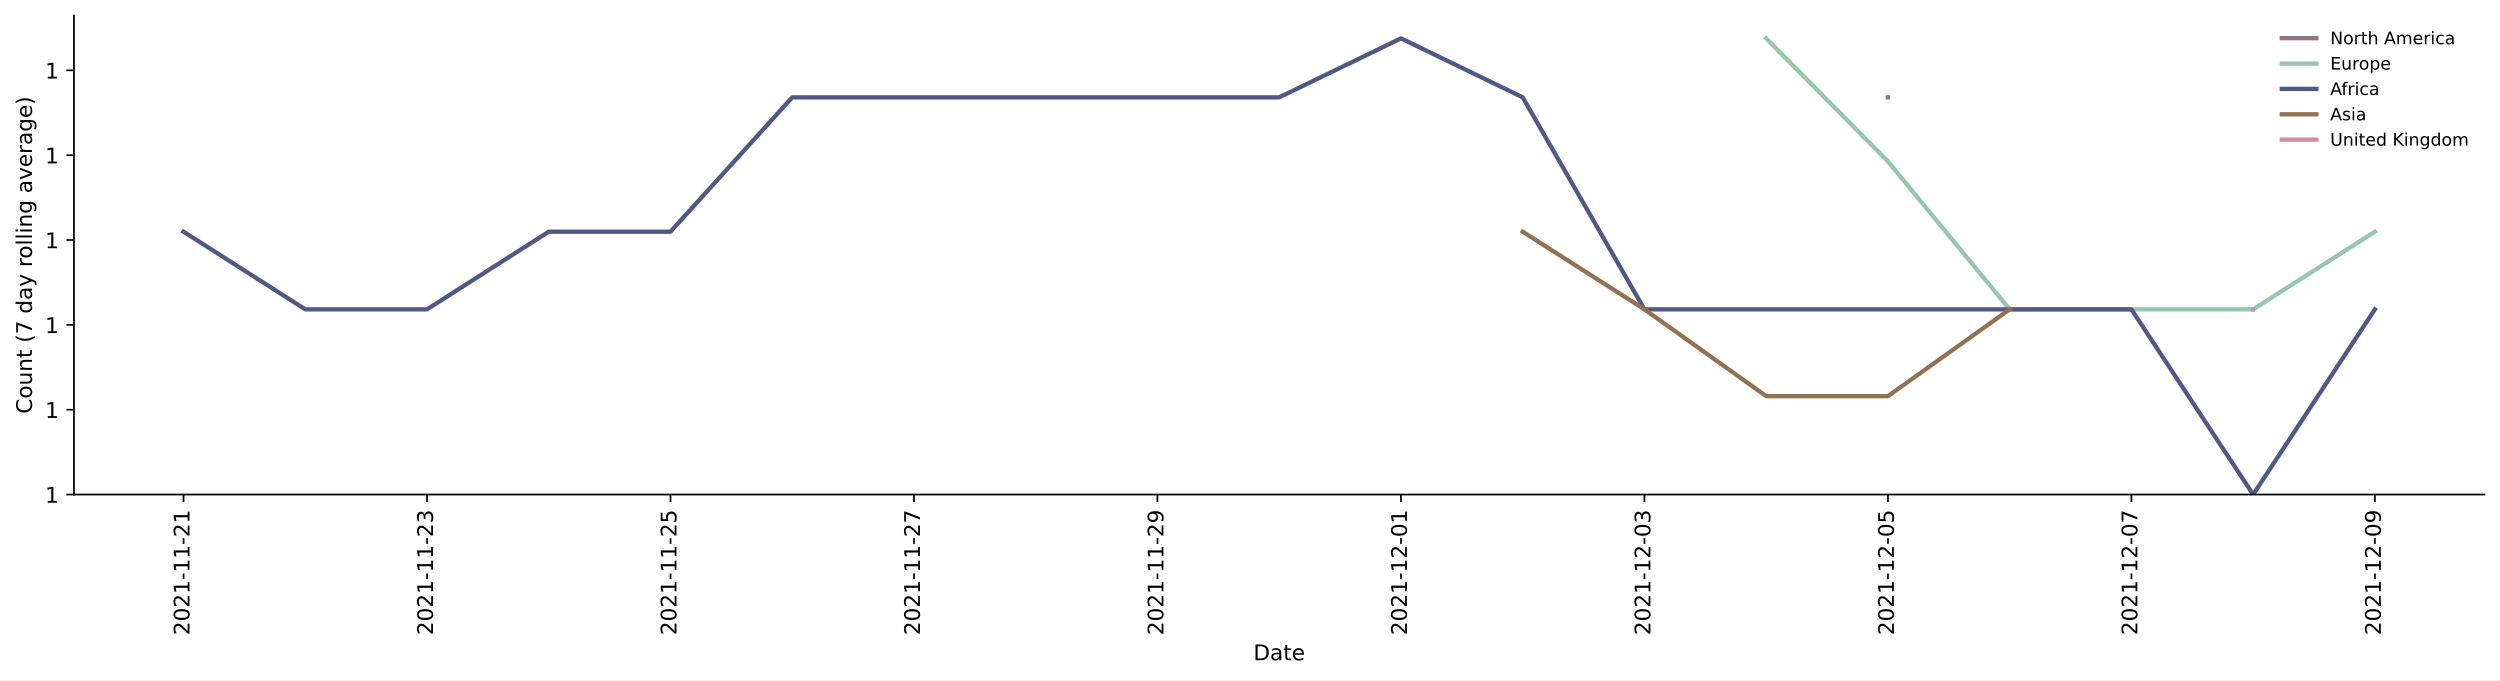
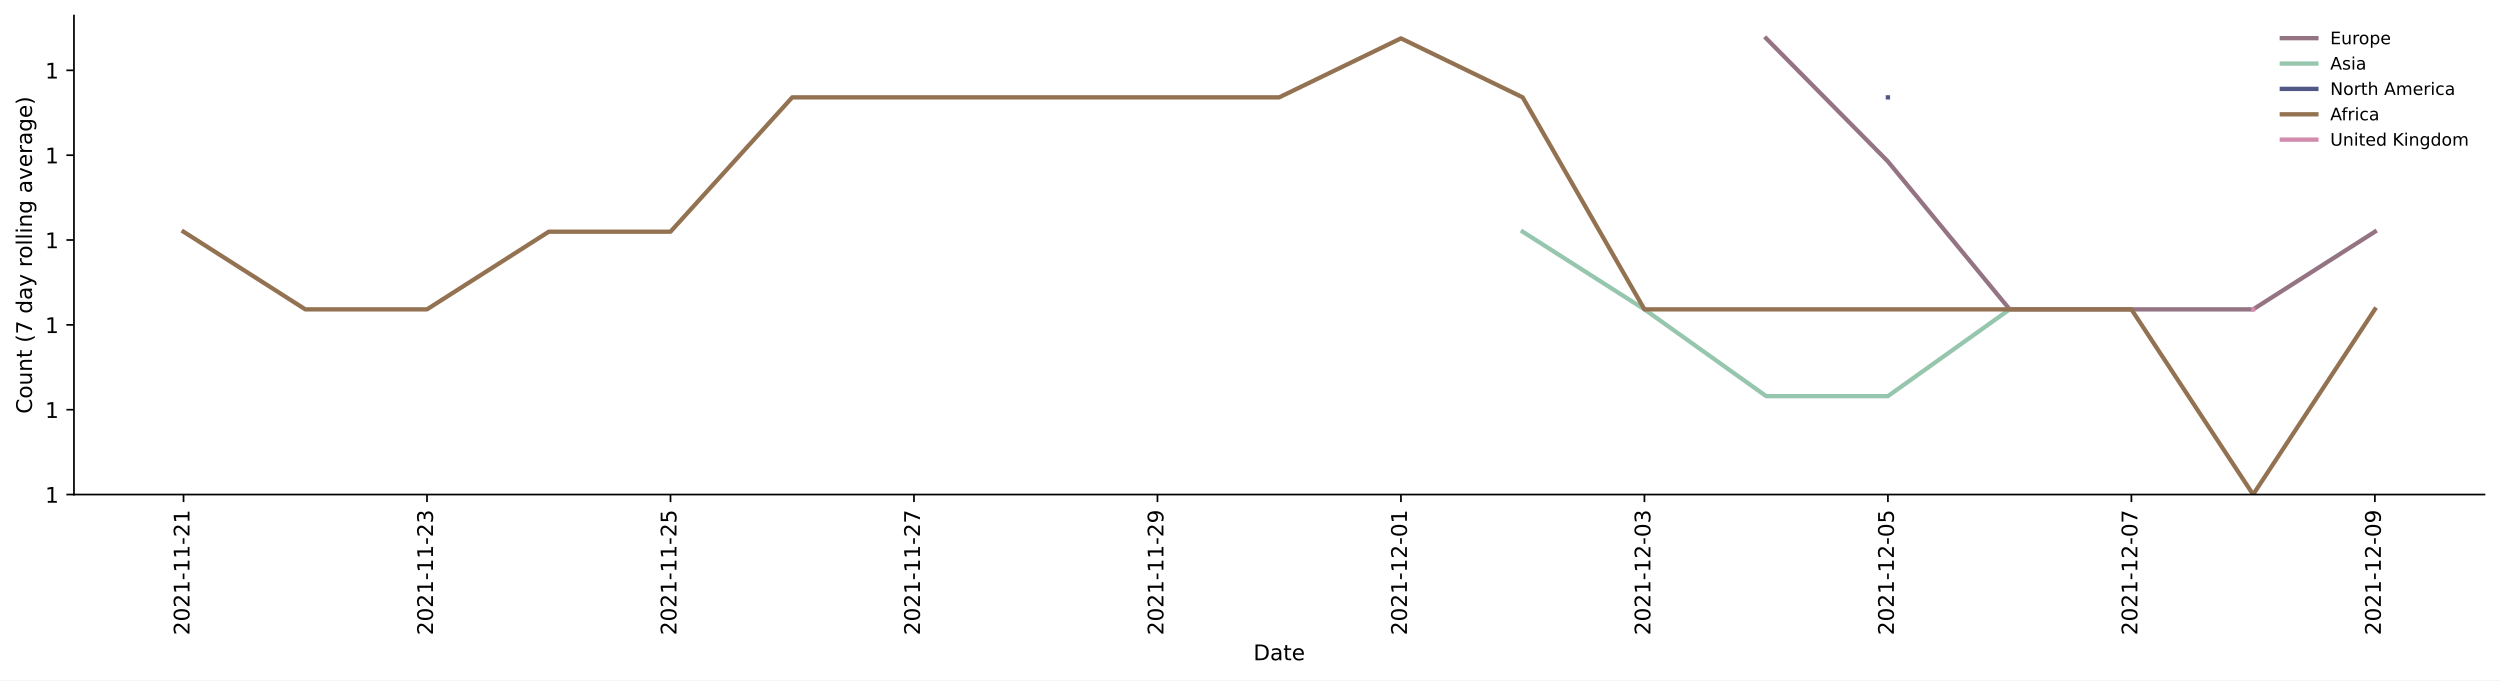
<svg xmlns="http://www.w3.org/2000/svg" xmlns:xlink="http://www.w3.org/1999/xlink" height="314.954pt" version="1.1" viewBox="0 0 1157.441 314.954" width="1157.441pt">
  <defs>
    <style type="text/css">*{stroke-linecap:butt;stroke-linejoin:round;}</style>
  </defs>
  <g id="figure_1">
    <g id="patch_1">
      <path d="M 0 314.954  L 1157.441 314.954  L 1157.441 0  L 0 0  z " style="fill:#ffffff;" />
    </g>
    <g id="axes_1">
      <g id="patch_2">
        <path d="M 34.241 228.96  L 1150.241 228.96  L 1150.241 7.2  L 34.241 7.2  z " style="fill:#ffffff;" />
      </g>
      <g id="matplotlib.axis_1">
        <g id="xtick_1">
          <g id="line2d_1">
            <defs>
-               <path d="M 0 0  L 0 3.5  " id="m1dae2856b7" style="stroke:#000000;stroke-width:0.8;" />
-             </defs>
-             <g>
-               <use style="stroke:#000000;stroke-width:0.8;" x="84.968" xlink:href="#m1dae2856b7" y="228.96" />
+               <path d="M 0 0  L 0 3.5  " id="m46c584038f" style="stroke:#000000;stroke-width:0.8;" />
+             </defs>
+             <g>
+               <use style="stroke:#000000;stroke-width:0.8;" x="84.968" xlink:href="#m46c584038f" y="228.96" />
            </g>
          </g>
          <g id="text_1">
            <g transform="translate(87.72727 294.0756)rotate(-90)scale(0.1 -0.1)">
              <defs>
                <path d="M 1228 531  L 3431 531  L 3431 0  L 469 0  L 469 531  Q 828 903 1448 1529  Q 2069 2156 2228 2338  Q 2531 2678 2651 2914  Q 2772 3150 2772 3378  Q 2772 3750 2511 3984  Q 2250 4219 1831 4219  Q 1534 4219 1204 4116  Q 875 4013 500 3803  L 500 4441  Q 881 4594 1212 4672  Q 1544 4750 1819 4750  Q 2544 4750 2975 4387  Q 3406 4025 3406 3419  Q 3406 3131 3298 2873  Q 3191 2616 2906 2266  Q 2828 2175 2409 1742  Q 1991 1309 1228 531  z " id="DejaVuSans-32" transform="scale(0.015625)" />
                <path d="M 2034 4250  Q 1547 4250 1301 3770  Q 1056 3291 1056 2328  Q 1056 1369 1301 889  Q 1547 409 2034 409  Q 2525 409 2770 889  Q 3016 1369 3016 2328  Q 3016 3291 2770 3770  Q 2525 4250 2034 4250  z M 2034 4750  Q 2819 4750 3233 4129  Q 3647 3509 3647 2328  Q 3647 1150 3233 529  Q 2819 -91 2034 -91  Q 1250 -91 836 529  Q 422 1150 422 2328  Q 422 3509 836 4129  Q 1250 4750 2034 4750  z " id="DejaVuSans-30" transform="scale(0.015625)" />
                <path d="M 794 531  L 1825 531  L 1825 4091  L 703 3866  L 703 4441  L 1819 4666  L 2450 4666  L 2450 531  L 3481 531  L 3481 0  L 794 0  L 794 531  z " id="DejaVuSans-31" transform="scale(0.015625)" />
                <path d="M 313 2009  L 1997 2009  L 1997 1497  L 313 1497  L 313 2009  z " id="DejaVuSans-2d" transform="scale(0.015625)" />
              </defs>
              <use xlink:href="#DejaVuSans-32" />
              <use x="63.623" xlink:href="#DejaVuSans-30" />
              <use x="127.246" xlink:href="#DejaVuSans-32" />
              <use x="190.869" xlink:href="#DejaVuSans-31" />
              <use x="254.492" xlink:href="#DejaVuSans-2d" />
              <use x="290.576" xlink:href="#DejaVuSans-31" />
              <use x="354.199" xlink:href="#DejaVuSans-31" />
              <use x="417.822" xlink:href="#DejaVuSans-2d" />
              <use x="453.906" xlink:href="#DejaVuSans-32" />
              <use x="517.529" xlink:href="#DejaVuSans-31" />
            </g>
          </g>
        </g>
        <g id="xtick_2">
          <g id="line2d_2">
            <g>
-               <use style="stroke:#000000;stroke-width:0.8;" x="197.695" xlink:href="#m1dae2856b7" y="228.96" />
+               <use style="stroke:#000000;stroke-width:0.8;" x="197.695" xlink:href="#m46c584038f" y="228.96" />
            </g>
          </g>
          <g id="text_2">
            <g transform="translate(200.4545 294.0756)rotate(-90)scale(0.1 -0.1)">
              <defs>
                <path d="M 2597 2516  Q 3050 2419 3304 2112  Q 3559 1806 3559 1356  Q 3559 666 3084 287  Q 2609 -91 1734 -91  Q 1441 -91 1130 -33  Q 819 25 488 141  L 488 750  Q 750 597 1062 519  Q 1375 441 1716 441  Q 2309 441 2620 675  Q 2931 909 2931 1356  Q 2931 1769 2642 2001  Q 2353 2234 1838 2234  L 1294 2234  L 1294 2753  L 1863 2753  Q 2328 2753 2575 2939  Q 2822 3125 2822 3475  Q 2822 3834 2567 4026  Q 2313 4219 1838 4219  Q 1578 4219 1281 4162  Q 984 4106 628 3988  L 628 4550  Q 988 4650 1302 4700  Q 1616 4750 1894 4750  Q 2613 4750 3031 4423  Q 3450 4097 3450 3541  Q 3450 3153 3228 2886  Q 3006 2619 2597 2516  z " id="DejaVuSans-33" transform="scale(0.015625)" />
              </defs>
              <use xlink:href="#DejaVuSans-32" />
              <use x="63.623" xlink:href="#DejaVuSans-30" />
              <use x="127.246" xlink:href="#DejaVuSans-32" />
              <use x="190.869" xlink:href="#DejaVuSans-31" />
              <use x="254.492" xlink:href="#DejaVuSans-2d" />
              <use x="290.576" xlink:href="#DejaVuSans-31" />
              <use x="354.199" xlink:href="#DejaVuSans-31" />
              <use x="417.822" xlink:href="#DejaVuSans-2d" />
              <use x="453.906" xlink:href="#DejaVuSans-32" />
              <use x="517.529" xlink:href="#DejaVuSans-33" />
            </g>
          </g>
        </g>
        <g id="xtick_3">
          <g id="line2d_3">
            <g>
-               <use style="stroke:#000000;stroke-width:0.8;" x="310.422" xlink:href="#m1dae2856b7" y="228.96" />
+               <use style="stroke:#000000;stroke-width:0.8;" x="310.422" xlink:href="#m46c584038f" y="228.96" />
            </g>
          </g>
          <g id="text_3">
            <g transform="translate(313.1818 294.0756)rotate(-90)scale(0.1 -0.1)">
              <defs>
                <path d="M 691 4666  L 3169 4666  L 3169 4134  L 1269 4134  L 1269 2991  Q 1406 3038 1543 3061  Q 1681 3084 1819 3084  Q 2600 3084 3056 2656  Q 3513 2228 3513 1497  Q 3513 744 3044 326  Q 2575 -91 1722 -91  Q 1428 -91 1123 -41  Q 819 9 494 109  L 494 744  Q 775 591 1075 516  Q 1375 441 1709 441  Q 2250 441 2565 725  Q 2881 1009 2881 1497  Q 2881 1984 2565 2268  Q 2250 2553 1709 2553  Q 1456 2553 1204 2497  Q 953 2441 691 2322  L 691 4666  z " id="DejaVuSans-35" transform="scale(0.015625)" />
              </defs>
              <use xlink:href="#DejaVuSans-32" />
              <use x="63.623" xlink:href="#DejaVuSans-30" />
              <use x="127.246" xlink:href="#DejaVuSans-32" />
              <use x="190.869" xlink:href="#DejaVuSans-31" />
              <use x="254.492" xlink:href="#DejaVuSans-2d" />
              <use x="290.576" xlink:href="#DejaVuSans-31" />
              <use x="354.199" xlink:href="#DejaVuSans-31" />
              <use x="417.822" xlink:href="#DejaVuSans-2d" />
              <use x="453.906" xlink:href="#DejaVuSans-32" />
              <use x="517.529" xlink:href="#DejaVuSans-35" />
            </g>
          </g>
        </g>
        <g id="xtick_4">
          <g id="line2d_4">
            <g>
-               <use style="stroke:#000000;stroke-width:0.8;" x="423.15" xlink:href="#m1dae2856b7" y="228.96" />
+               <use style="stroke:#000000;stroke-width:0.8;" x="423.15" xlink:href="#m46c584038f" y="228.96" />
            </g>
          </g>
          <g id="text_4">
            <g transform="translate(425.9091 294.0756)rotate(-90)scale(0.1 -0.1)">
              <defs>
                <path d="M 525 4666  L 3525 4666  L 3525 4397  L 1831 0  L 1172 0  L 2766 4134  L 525 4134  L 525 4666  z " id="DejaVuSans-37" transform="scale(0.015625)" />
              </defs>
              <use xlink:href="#DejaVuSans-32" />
              <use x="63.623" xlink:href="#DejaVuSans-30" />
              <use x="127.246" xlink:href="#DejaVuSans-32" />
              <use x="190.869" xlink:href="#DejaVuSans-31" />
              <use x="254.492" xlink:href="#DejaVuSans-2d" />
              <use x="290.576" xlink:href="#DejaVuSans-31" />
              <use x="354.199" xlink:href="#DejaVuSans-31" />
              <use x="417.822" xlink:href="#DejaVuSans-2d" />
              <use x="453.906" xlink:href="#DejaVuSans-32" />
              <use x="517.529" xlink:href="#DejaVuSans-37" />
            </g>
          </g>
        </g>
        <g id="xtick_5">
          <g id="line2d_5">
            <g>
-               <use style="stroke:#000000;stroke-width:0.8;" x="535.877" xlink:href="#m1dae2856b7" y="228.96" />
+               <use style="stroke:#000000;stroke-width:0.8;" x="535.877" xlink:href="#m46c584038f" y="228.96" />
            </g>
          </g>
          <g id="text_5">
            <g transform="translate(538.6364 294.0756)rotate(-90)scale(0.1 -0.1)">
              <defs>
                <path d="M 703 97  L 703 672  Q 941 559 1184 500  Q 1428 441 1663 441  Q 2288 441 2617 861  Q 2947 1281 2994 2138  Q 2813 1869 2534 1725  Q 2256 1581 1919 1581  Q 1219 1581 811 2004  Q 403 2428 403 3163  Q 403 3881 828 4315  Q 1253 4750 1959 4750  Q 2769 4750 3195 4129  Q 3622 3509 3622 2328  Q 3622 1225 3098 567  Q 2575 -91 1691 -91  Q 1453 -91 1209 -44  Q 966 3 703 97  z M 1959 2075  Q 2384 2075 2632 2365  Q 2881 2656 2881 3163  Q 2881 3666 2632 3958  Q 2384 4250 1959 4250  Q 1534 4250 1286 3958  Q 1038 3666 1038 3163  Q 1038 2656 1286 2365  Q 1534 2075 1959 2075  z " id="DejaVuSans-39" transform="scale(0.015625)" />
              </defs>
              <use xlink:href="#DejaVuSans-32" />
              <use x="63.623" xlink:href="#DejaVuSans-30" />
              <use x="127.246" xlink:href="#DejaVuSans-32" />
              <use x="190.869" xlink:href="#DejaVuSans-31" />
              <use x="254.492" xlink:href="#DejaVuSans-2d" />
              <use x="290.576" xlink:href="#DejaVuSans-31" />
              <use x="354.199" xlink:href="#DejaVuSans-31" />
              <use x="417.822" xlink:href="#DejaVuSans-2d" />
              <use x="453.906" xlink:href="#DejaVuSans-32" />
              <use x="517.529" xlink:href="#DejaVuSans-39" />
            </g>
          </g>
        </g>
        <g id="xtick_6">
          <g id="line2d_6">
            <g>
-               <use style="stroke:#000000;stroke-width:0.8;" x="648.604" xlink:href="#m1dae2856b7" y="228.96" />
+               <use style="stroke:#000000;stroke-width:0.8;" x="648.604" xlink:href="#m46c584038f" y="228.96" />
            </g>
          </g>
          <g id="text_6">
            <g transform="translate(651.3636 294.0756)rotate(-90)scale(0.1 -0.1)">
              <use xlink:href="#DejaVuSans-32" />
              <use x="63.623" xlink:href="#DejaVuSans-30" />
              <use x="127.246" xlink:href="#DejaVuSans-32" />
              <use x="190.869" xlink:href="#DejaVuSans-31" />
              <use x="254.492" xlink:href="#DejaVuSans-2d" />
              <use x="290.576" xlink:href="#DejaVuSans-31" />
              <use x="354.199" xlink:href="#DejaVuSans-32" />
              <use x="417.822" xlink:href="#DejaVuSans-2d" />
              <use x="453.906" xlink:href="#DejaVuSans-30" />
              <use x="517.529" xlink:href="#DejaVuSans-31" />
            </g>
          </g>
        </g>
        <g id="xtick_7">
          <g id="line2d_7">
            <g>
-               <use style="stroke:#000000;stroke-width:0.8;" x="761.332" xlink:href="#m1dae2856b7" y="228.96" />
+               <use style="stroke:#000000;stroke-width:0.8;" x="761.332" xlink:href="#m46c584038f" y="228.96" />
            </g>
          </g>
          <g id="text_7">
            <g transform="translate(764.0909 294.0756)rotate(-90)scale(0.1 -0.1)">
              <use xlink:href="#DejaVuSans-32" />
              <use x="63.623" xlink:href="#DejaVuSans-30" />
              <use x="127.246" xlink:href="#DejaVuSans-32" />
              <use x="190.869" xlink:href="#DejaVuSans-31" />
              <use x="254.492" xlink:href="#DejaVuSans-2d" />
              <use x="290.576" xlink:href="#DejaVuSans-31" />
              <use x="354.199" xlink:href="#DejaVuSans-32" />
              <use x="417.822" xlink:href="#DejaVuSans-2d" />
              <use x="453.906" xlink:href="#DejaVuSans-30" />
              <use x="517.529" xlink:href="#DejaVuSans-33" />
            </g>
          </g>
        </g>
        <g id="xtick_8">
          <g id="line2d_8">
            <g>
-               <use style="stroke:#000000;stroke-width:0.8;" x="874.059" xlink:href="#m1dae2856b7" y="228.96" />
+               <use style="stroke:#000000;stroke-width:0.8;" x="874.059" xlink:href="#m46c584038f" y="228.96" />
            </g>
          </g>
          <g id="text_8">
            <g transform="translate(876.8182 294.0756)rotate(-90)scale(0.1 -0.1)">
              <use xlink:href="#DejaVuSans-32" />
              <use x="63.623" xlink:href="#DejaVuSans-30" />
              <use x="127.246" xlink:href="#DejaVuSans-32" />
              <use x="190.869" xlink:href="#DejaVuSans-31" />
              <use x="254.492" xlink:href="#DejaVuSans-2d" />
              <use x="290.576" xlink:href="#DejaVuSans-31" />
              <use x="354.199" xlink:href="#DejaVuSans-32" />
              <use x="417.822" xlink:href="#DejaVuSans-2d" />
              <use x="453.906" xlink:href="#DejaVuSans-30" />
              <use x="517.529" xlink:href="#DejaVuSans-35" />
            </g>
          </g>
        </g>
        <g id="xtick_9">
          <g id="line2d_9">
            <g>
-               <use style="stroke:#000000;stroke-width:0.8;" x="986.786" xlink:href="#m1dae2856b7" y="228.96" />
+               <use style="stroke:#000000;stroke-width:0.8;" x="986.786" xlink:href="#m46c584038f" y="228.96" />
            </g>
          </g>
          <g id="text_9">
            <g transform="translate(989.5455 294.0756)rotate(-90)scale(0.1 -0.1)">
              <use xlink:href="#DejaVuSans-32" />
              <use x="63.623" xlink:href="#DejaVuSans-30" />
              <use x="127.246" xlink:href="#DejaVuSans-32" />
              <use x="190.869" xlink:href="#DejaVuSans-31" />
              <use x="254.492" xlink:href="#DejaVuSans-2d" />
              <use x="290.576" xlink:href="#DejaVuSans-31" />
              <use x="354.199" xlink:href="#DejaVuSans-32" />
              <use x="417.822" xlink:href="#DejaVuSans-2d" />
              <use x="453.906" xlink:href="#DejaVuSans-30" />
              <use x="517.529" xlink:href="#DejaVuSans-37" />
            </g>
          </g>
        </g>
        <g id="xtick_10">
          <g id="line2d_10">
            <g>
-               <use style="stroke:#000000;stroke-width:0.8;" x="1099.513" xlink:href="#m1dae2856b7" y="228.96" />
+               <use style="stroke:#000000;stroke-width:0.8;" x="1099.513" xlink:href="#m46c584038f" y="228.96" />
            </g>
          </g>
          <g id="text_10">
            <g transform="translate(1102.273 294.0756)rotate(-90)scale(0.1 -0.1)">
              <use xlink:href="#DejaVuSans-32" />
              <use x="63.623" xlink:href="#DejaVuSans-30" />
              <use x="127.246" xlink:href="#DejaVuSans-32" />
              <use x="190.869" xlink:href="#DejaVuSans-31" />
              <use x="254.492" xlink:href="#DejaVuSans-2d" />
              <use x="290.576" xlink:href="#DejaVuSans-31" />
              <use x="354.199" xlink:href="#DejaVuSans-32" />
              <use x="417.822" xlink:href="#DejaVuSans-2d" />
              <use x="453.906" xlink:href="#DejaVuSans-30" />
              <use x="517.529" xlink:href="#DejaVuSans-39" />
            </g>
          </g>
        </g>
        <g id="text_11">
          <g transform="translate(580.2898 305.6741)scale(0.1 -0.1)">
            <defs>
              <path d="M 1259 4147  L 1259 519  L 2022 519  Q 2988 519 3436 956  Q 3884 1394 3884 2338  Q 3884 3275 3436 3711  Q 2988 4147 2022 4147  L 1259 4147  z M 628 4666  L 1925 4666  Q 3281 4666 3915 4102  Q 4550 3538 4550 2338  Q 4550 1131 3912 565  Q 3275 0 1925 0  L 628 0  L 628 4666  z " id="DejaVuSans-44" transform="scale(0.015625)" />
              <path d="M 2194 1759  Q 1497 1759 1228 1600  Q 959 1441 959 1056  Q 959 750 1161 570  Q 1363 391 1709 391  Q 2188 391 2477 730  Q 2766 1069 2766 1631  L 2766 1759  L 2194 1759  z M 3341 1997  L 3341 0  L 2766 0  L 2766 531  Q 2569 213 2275 61  Q 1981 -91 1556 -91  Q 1019 -91 701 211  Q 384 513 384 1019  Q 384 1609 779 1909  Q 1175 2209 1959 2209  L 2766 2209  L 2766 2266  Q 2766 2663 2505 2880  Q 2244 3097 1772 3097  Q 1472 3097 1187 3025  Q 903 2953 641 2809  L 641 3341  Q 956 3463 1253 3523  Q 1550 3584 1831 3584  Q 2591 3584 2966 3190  Q 3341 2797 3341 1997  z " id="DejaVuSans-61" transform="scale(0.015625)" />
              <path d="M 1172 4494  L 1172 3500  L 2356 3500  L 2356 3053  L 1172 3053  L 1172 1153  Q 1172 725 1289 603  Q 1406 481 1766 481  L 2356 481  L 2356 0  L 1766 0  Q 1100 0 847 248  Q 594 497 594 1153  L 594 3053  L 172 3053  L 172 3500  L 594 3500  L 594 4494  L 1172 4494  z " id="DejaVuSans-74" transform="scale(0.015625)" />
              <path d="M 3597 1894  L 3597 1613  L 953 1613  Q 991 1019 1311 708  Q 1631 397 2203 397  Q 2534 397 2845 478  Q 3156 559 3463 722  L 3463 178  Q 3153 47 2828 -22  Q 2503 -91 2169 -91  Q 1331 -91 842 396  Q 353 884 353 1716  Q 353 2575 817 3079  Q 1281 3584 2069 3584  Q 2775 3584 3186 3129  Q 3597 2675 3597 1894  z M 3022 2063  Q 3016 2534 2758 2815  Q 2500 3097 2075 3097  Q 1594 3097 1305 2825  Q 1016 2553 972 2059  L 3022 2063  z " id="DejaVuSans-65" transform="scale(0.015625)" />
            </defs>
            <use xlink:href="#DejaVuSans-44" />
            <use x="77.002" xlink:href="#DejaVuSans-61" />
            <use x="138.281" xlink:href="#DejaVuSans-74" />
            <use x="177.49" xlink:href="#DejaVuSans-65" />
          </g>
        </g>
      </g>
      <g id="matplotlib.axis_2">
        <g id="ytick_1">
          <g id="line2d_11">
            <defs>
-               <path d="M 0 0  L -3.5 0  " id="m3f0f9ec110" style="stroke:#000000;stroke-width:0.8;" />
-             </defs>
-             <g>
-               <use style="stroke:#000000;stroke-width:0.8;" x="34.241" xlink:href="#m3f0f9ec110" y="228.96" />
+               <path d="M 0 0  L -3.5 0  " id="md7d0a3e297" style="stroke:#000000;stroke-width:0.8;" />
+             </defs>
+             <g>
+               <use style="stroke:#000000;stroke-width:0.8;" x="34.241" xlink:href="#md7d0a3e297" y="228.96" />
            </g>
          </g>
          <g id="text_12">
            <g transform="translate(20.87813 232.7592)scale(0.1 -0.1)">
              <use xlink:href="#DejaVuSans-31" />
            </g>
          </g>
        </g>
        <g id="ytick_2">
          <g id="line2d_12">
            <g>
-               <use style="stroke:#000000;stroke-width:0.8;" x="34.241" xlink:href="#m3f0f9ec110" y="189.681" />
+               <use style="stroke:#000000;stroke-width:0.8;" x="34.241" xlink:href="#md7d0a3e297" y="189.681" />
            </g>
          </g>
          <g id="text_13">
            <g transform="translate(20.87813 193.4801)scale(0.1 -0.1)">
              <use xlink:href="#DejaVuSans-31" />
            </g>
          </g>
        </g>
        <g id="ytick_3">
          <g id="line2d_13">
            <g>
-               <use style="stroke:#000000;stroke-width:0.8;" x="34.241" xlink:href="#m3f0f9ec110" y="150.402" />
+               <use style="stroke:#000000;stroke-width:0.8;" x="34.241" xlink:href="#md7d0a3e297" y="150.402" />
            </g>
          </g>
          <g id="text_14">
            <g transform="translate(20.87813 154.201)scale(0.1 -0.1)">
              <use xlink:href="#DejaVuSans-31" />
            </g>
          </g>
        </g>
        <g id="ytick_4">
          <g id="line2d_14">
            <g>
-               <use style="stroke:#000000;stroke-width:0.8;" x="34.241" xlink:href="#m3f0f9ec110" y="111.123" />
+               <use style="stroke:#000000;stroke-width:0.8;" x="34.241" xlink:href="#md7d0a3e297" y="111.123" />
            </g>
          </g>
          <g id="text_15">
            <g transform="translate(20.87813 114.9219)scale(0.1 -0.1)">
              <use xlink:href="#DejaVuSans-31" />
            </g>
          </g>
        </g>
        <g id="ytick_5">
          <g id="line2d_15">
            <g>
-               <use style="stroke:#000000;stroke-width:0.8;" x="34.241" xlink:href="#m3f0f9ec110" y="71.844" />
+               <use style="stroke:#000000;stroke-width:0.8;" x="34.241" xlink:href="#md7d0a3e297" y="71.844" />
            </g>
          </g>
          <g id="text_16">
            <g transform="translate(20.87813 75.64285)scale(0.1 -0.1)">
              <use xlink:href="#DejaVuSans-31" />
            </g>
          </g>
        </g>
        <g id="ytick_6">
          <g id="line2d_16">
            <g>
-               <use style="stroke:#000000;stroke-width:0.8;" x="34.241" xlink:href="#m3f0f9ec110" y="32.565" />
+               <use style="stroke:#000000;stroke-width:0.8;" x="34.241" xlink:href="#md7d0a3e297" y="32.565" />
            </g>
          </g>
          <g id="text_17">
            <g transform="translate(20.87813 36.36375)scale(0.1 -0.1)">
              <use xlink:href="#DejaVuSans-31" />
            </g>
          </g>
        </g>
        <g id="text_18">
          <g transform="translate(14.79844 191.548)rotate(-90)scale(0.1 -0.1)">
            <defs>
              <path d="M 4122 4306  L 4122 3641  Q 3803 3938 3442 4084  Q 3081 4231 2675 4231  Q 1875 4231 1450 3742  Q 1025 3253 1025 2328  Q 1025 1406 1450 917  Q 1875 428 2675 428  Q 3081 428 3442 575  Q 3803 722 4122 1019  L 4122 359  Q 3791 134 3420 21  Q 3050 -91 2638 -91  Q 1578 -91 968 557  Q 359 1206 359 2328  Q 359 3453 968 4101  Q 1578 4750 2638 4750  Q 3056 4750 3426 4639  Q 3797 4528 4122 4306  z " id="DejaVuSans-43" transform="scale(0.015625)" />
              <path d="M 1959 3097  Q 1497 3097 1228 2736  Q 959 2375 959 1747  Q 959 1119 1226 758  Q 1494 397 1959 397  Q 2419 397 2687 759  Q 2956 1122 2956 1747  Q 2956 2369 2687 2733  Q 2419 3097 1959 3097  z M 1959 3584  Q 2709 3584 3137 3096  Q 3566 2609 3566 1747  Q 3566 888 3137 398  Q 2709 -91 1959 -91  Q 1206 -91 779 398  Q 353 888 353 1747  Q 353 2609 779 3096  Q 1206 3584 1959 3584  z " id="DejaVuSans-6f" transform="scale(0.015625)" />
              <path d="M 544 1381  L 544 3500  L 1119 3500  L 1119 1403  Q 1119 906 1312 657  Q 1506 409 1894 409  Q 2359 409 2629 706  Q 2900 1003 2900 1516  L 2900 3500  L 3475 3500  L 3475 0  L 2900 0  L 2900 538  Q 2691 219 2414 64  Q 2138 -91 1772 -91  Q 1169 -91 856 284  Q 544 659 544 1381  z M 1991 3584  L 1991 3584  z " id="DejaVuSans-75" transform="scale(0.015625)" />
              <path d="M 3513 2113  L 3513 0  L 2938 0  L 2938 2094  Q 2938 2591 2744 2837  Q 2550 3084 2163 3084  Q 1697 3084 1428 2787  Q 1159 2491 1159 1978  L 1159 0  L 581 0  L 581 3500  L 1159 3500  L 1159 2956  Q 1366 3272 1645 3428  Q 1925 3584 2291 3584  Q 2894 3584 3203 3211  Q 3513 2838 3513 2113  z " id="DejaVuSans-6e" transform="scale(0.015625)" />
              <path id="DejaVuSans-20" transform="scale(0.015625)" />
              <path d="M 1984 4856  Q 1566 4138 1362 3434  Q 1159 2731 1159 2009  Q 1159 1288 1364 580  Q 1569 -128 1984 -844  L 1484 -844  Q 1016 -109 783 600  Q 550 1309 550 2009  Q 550 2706 781 3412  Q 1013 4119 1484 4856  L 1984 4856  z " id="DejaVuSans-28" transform="scale(0.015625)" />
              <path d="M 2906 2969  L 2906 4863  L 3481 4863  L 3481 0  L 2906 0  L 2906 525  Q 2725 213 2448 61  Q 2172 -91 1784 -91  Q 1150 -91 751 415  Q 353 922 353 1747  Q 353 2572 751 3078  Q 1150 3584 1784 3584  Q 2172 3584 2448 3432  Q 2725 3281 2906 2969  z M 947 1747  Q 947 1113 1208 752  Q 1469 391 1925 391  Q 2381 391 2643 752  Q 2906 1113 2906 1747  Q 2906 2381 2643 2742  Q 2381 3103 1925 3103  Q 1469 3103 1208 2742  Q 947 2381 947 1747  z " id="DejaVuSans-64" transform="scale(0.015625)" />
              <path d="M 2059 -325  Q 1816 -950 1584 -1140  Q 1353 -1331 966 -1331  L 506 -1331  L 506 -850  L 844 -850  Q 1081 -850 1212 -737  Q 1344 -625 1503 -206  L 1606 56  L 191 3500  L 800 3500  L 1894 763  L 2988 3500  L 3597 3500  L 2059 -325  z " id="DejaVuSans-79" transform="scale(0.015625)" />
              <path d="M 2631 2963  Q 2534 3019 2420 3045  Q 2306 3072 2169 3072  Q 1681 3072 1420 2755  Q 1159 2438 1159 1844  L 1159 0  L 581 0  L 581 3500  L 1159 3500  L 1159 2956  Q 1341 3275 1631 3429  Q 1922 3584 2338 3584  Q 2397 3584 2469 3576  Q 2541 3569 2628 3553  L 2631 2963  z " id="DejaVuSans-72" transform="scale(0.015625)" />
              <path d="M 603 4863  L 1178 4863  L 1178 0  L 603 0  L 603 4863  z " id="DejaVuSans-6c" transform="scale(0.015625)" />
              <path d="M 603 3500  L 1178 3500  L 1178 0  L 603 0  L 603 3500  z M 603 4863  L 1178 4863  L 1178 4134  L 603 4134  L 603 4863  z " id="DejaVuSans-69" transform="scale(0.015625)" />
              <path d="M 2906 1791  Q 2906 2416 2648 2759  Q 2391 3103 1925 3103  Q 1463 3103 1205 2759  Q 947 2416 947 1791  Q 947 1169 1205 825  Q 1463 481 1925 481  Q 2391 481 2648 825  Q 2906 1169 2906 1791  z M 3481 434  Q 3481 -459 3084 -895  Q 2688 -1331 1869 -1331  Q 1566 -1331 1297 -1286  Q 1028 -1241 775 -1147  L 775 -588  Q 1028 -725 1275 -790  Q 1522 -856 1778 -856  Q 2344 -856 2625 -561  Q 2906 -266 2906 331  L 2906 616  Q 2728 306 2450 153  Q 2172 0 1784 0  Q 1141 0 747 490  Q 353 981 353 1791  Q 353 2603 747 3093  Q 1141 3584 1784 3584  Q 2172 3584 2450 3431  Q 2728 3278 2906 2969  L 2906 3500  L 3481 3500  L 3481 434  z " id="DejaVuSans-67" transform="scale(0.015625)" />
              <path d="M 191 3500  L 800 3500  L 1894 563  L 2988 3500  L 3597 3500  L 2284 0  L 1503 0  L 191 3500  z " id="DejaVuSans-76" transform="scale(0.015625)" />
              <path d="M 513 4856  L 1013 4856  Q 1481 4119 1714 3412  Q 1947 2706 1947 2009  Q 1947 1309 1714 600  Q 1481 -109 1013 -844  L 513 -844  Q 928 -128 1133 580  Q 1338 1288 1338 2009  Q 1338 2731 1133 3434  Q 928 4138 513 4856  z " id="DejaVuSans-29" transform="scale(0.015625)" />
            </defs>
            <use xlink:href="#DejaVuSans-43" />
            <use x="69.824" xlink:href="#DejaVuSans-6f" />
            <use x="131.006" xlink:href="#DejaVuSans-75" />
            <use x="194.385" xlink:href="#DejaVuSans-6e" />
            <use x="257.764" xlink:href="#DejaVuSans-74" />
            <use x="296.973" xlink:href="#DejaVuSans-20" />
            <use x="328.76" xlink:href="#DejaVuSans-28" />
            <use x="367.773" xlink:href="#DejaVuSans-37" />
            <use x="431.396" xlink:href="#DejaVuSans-20" />
            <use x="463.184" xlink:href="#DejaVuSans-64" />
            <use x="526.66" xlink:href="#DejaVuSans-61" />
            <use x="587.939" xlink:href="#DejaVuSans-79" />
            <use x="647.119" xlink:href="#DejaVuSans-20" />
            <use x="678.906" xlink:href="#DejaVuSans-72" />
            <use x="717.77" xlink:href="#DejaVuSans-6f" />
            <use x="778.951" xlink:href="#DejaVuSans-6c" />
            <use x="806.734" xlink:href="#DejaVuSans-6c" />
            <use x="834.518" xlink:href="#DejaVuSans-69" />
            <use x="862.301" xlink:href="#DejaVuSans-6e" />
            <use x="925.68" xlink:href="#DejaVuSans-67" />
            <use x="989.156" xlink:href="#DejaVuSans-20" />
            <use x="1020.943" xlink:href="#DejaVuSans-61" />
            <use x="1082.223" xlink:href="#DejaVuSans-76" />
            <use x="1141.402" xlink:href="#DejaVuSans-65" />
            <use x="1202.926" xlink:href="#DejaVuSans-72" />
            <use x="1244.039" xlink:href="#DejaVuSans-61" />
            <use x="1305.318" xlink:href="#DejaVuSans-67" />
            <use x="1368.795" xlink:href="#DejaVuSans-65" />
            <use x="1430.318" xlink:href="#DejaVuSans-29" />
          </g>
        </g>
      </g>
      <g id="line2d_17">
-         <path clip-path="url(#p6418687bd9)" d="M 874.059 45.068  " style="fill:none;stroke:#947383;stroke-linecap:square;stroke-width:2;" />
+         <path clip-path="url(#pcfbb71ced5)" d="M 817.695 17.76  L 874.059 74.754  L 930.422 143.218  L 986.786 143.218  L 1043.15 143.218  L 1099.513 107.272  " style="fill:none;stroke:#947383;stroke-linecap:square;stroke-width:2;" />
      </g>
      <g id="line2d_18">
-         <path clip-path="url(#p6418687bd9)" d="M 817.695 17.76  L 874.059 74.754  L 930.422 143.218  L 986.786 143.218  L 1043.15 143.218  L 1099.513 107.272  " style="fill:none;stroke:#96c6ad;stroke-linecap:square;stroke-width:2;" />
+         <path clip-path="url(#pcfbb71ced5)" d="M 704.968 107.272  L 761.332 143.218  L 817.695 183.403  L 874.059 183.403  L 930.422 143.218  " style="fill:none;stroke:#96c6ad;stroke-linecap:square;stroke-width:2;" />
      </g>
      <g id="line2d_19">
-         <path clip-path="url(#p6418687bd9)" d="M 84.968 107.272  L 141.332 143.218  L 197.695 143.218  L 254.059 107.272  L 310.422 107.272  L 366.786 45.068  L 423.15 45.068  L 479.513 45.068  L 535.877 45.068  L 592.241 45.068  L 648.604 17.76  L 704.968 45.068  L 761.332 143.218  L 817.695 143.218  L 874.059 143.218  L 930.422 143.218  L 986.786 143.218  L 1043.15 228.96  L 1099.513 143.218  " style="fill:none;stroke:#525886;stroke-linecap:square;stroke-width:2;" />
+         <path clip-path="url(#pcfbb71ced5)" d="M 874.059 45.068  " style="fill:none;stroke:#525886;stroke-linecap:square;stroke-width:2;" />
      </g>
      <g id="line2d_20">
-         <path clip-path="url(#p6418687bd9)" d="M 704.968 107.272  L 761.332 143.218  L 817.695 183.403  L 874.059 183.403  L 930.422 143.218  " style="fill:none;stroke:#937252;stroke-linecap:square;stroke-width:2;" />
+         <path clip-path="url(#pcfbb71ced5)" d="M 84.968 107.272  L 141.332 143.218  L 197.695 143.218  L 254.059 107.272  L 310.422 107.272  L 366.786 45.068  L 423.15 45.068  L 479.513 45.068  L 535.877 45.068  L 592.241 45.068  L 648.604 17.76  L 704.968 45.068  L 761.332 143.218  L 817.695 143.218  L 874.059 143.218  L 930.422 143.218  L 986.786 143.218  L 1043.15 228.96  L 1099.513 143.218  " style="fill:none;stroke:#937252;stroke-linecap:square;stroke-width:2;" />
      </g>
      <g id="line2d_21">
-         <path clip-path="url(#p6418687bd9)" d="M 1043.15 143.218  " style="fill:none;stroke:#d18cad;stroke-linecap:square;stroke-width:2;" />
+         <path clip-path="url(#pcfbb71ced5)" d="M 1043.15 143.218  " style="fill:none;stroke:#d18cad;stroke-linecap:square;stroke-width:2;" />
      </g>
      <g id="patch_3">
        <path d="M 34.241 228.96  L 34.241 7.2  " style="fill:none;stroke:#000000;stroke-linecap:square;stroke-linejoin:miter;stroke-width:0.8;" />
      </g>
      <g id="patch_4">
        <path d="M 34.241 228.96  L 1150.241 228.96  " style="fill:none;stroke:#000000;stroke-linecap:square;stroke-linejoin:miter;stroke-width:0.8;" />
      </g>
      <g id="legend_1">
        <g id="line2d_22">
          <path d="M 1056.429 17.679  L 1072.429 17.679  " style="fill:none;stroke:#947383;stroke-linecap:square;stroke-width:2;" />
        </g>
        <g id="line2d_23" />
        <g id="text_19">
          <g transform="translate(1078.829 20.47875)scale(0.08 -0.08)">
            <defs>
+               <path d="M 628 4666  L 3578 4666  L 3578 4134  L 1259 4134  L 1259 2753  L 3481 2753  L 3481 2222  L 1259 2222  L 1259 531  L 3634 531  L 3634 0  L 628 0  L 628 4666  z " id="DejaVuSans-45" transform="scale(0.015625)" />
+               <path d="M 1159 525  L 1159 -1331  L 581 -1331  L 581 3500  L 1159 3500  L 1159 2969  Q 1341 3281 1617 3432  Q 1894 3584 2278 3584  Q 2916 3584 3314 3078  Q 3713 2572 3713 1747  Q 3713 922 3314 415  Q 2916 -91 2278 -91  Q 1894 -91 1617 61  Q 1341 213 1159 525  z M 3116 1747  Q 3116 2381 2855 2742  Q 2594 3103 2138 3103  Q 1681 3103 1420 2742  Q 1159 2381 1159 1747  Q 1159 1113 1420 752  Q 1681 391 2138 391  Q 2594 391 2855 752  Q 3116 1113 3116 1747  z " id="DejaVuSans-70" transform="scale(0.015625)" />
+             </defs>
+             <use xlink:href="#DejaVuSans-45" />
+             <use x="63.184" xlink:href="#DejaVuSans-75" />
+             <use x="126.562" xlink:href="#DejaVuSans-72" />
+             <use x="165.426" xlink:href="#DejaVuSans-6f" />
+             <use x="226.607" xlink:href="#DejaVuSans-70" />
+             <use x="290.084" xlink:href="#DejaVuSans-65" />
+           </g>
+         </g>
+         <g id="line2d_24">
+           <path d="M 1056.429 29.421  L 1072.429 29.421  " style="fill:none;stroke:#96c6ad;stroke-linecap:square;stroke-width:2;" />
+         </g>
+         <g id="line2d_25" />
+         <g id="text_20">
+           <g transform="translate(1078.829 32.22125)scale(0.08 -0.08)">
+             <defs>
+               <path d="M 2188 4044  L 1331 1722  L 3047 1722  L 2188 4044  z M 1831 4666  L 2547 4666  L 4325 0  L 3669 0  L 3244 1197  L 1141 1197  L 716 0  L 50 0  L 1831 4666  z " id="DejaVuSans-41" transform="scale(0.015625)" />
+               <path d="M 2834 3397  L 2834 2853  Q 2591 2978 2328 3040  Q 2066 3103 1784 3103  Q 1356 3103 1142 2972  Q 928 2841 928 2578  Q 928 2378 1081 2264  Q 1234 2150 1697 2047  L 1894 2003  Q 2506 1872 2764 1633  Q 3022 1394 3022 966  Q 3022 478 2636 193  Q 2250 -91 1575 -91  Q 1294 -91 989 -36  Q 684 19 347 128  L 347 722  Q 666 556 975 473  Q 1284 391 1588 391  Q 1994 391 2212 530  Q 2431 669 2431 922  Q 2431 1156 2273 1281  Q 2116 1406 1581 1522  L 1381 1569  Q 847 1681 609 1914  Q 372 2147 372 2553  Q 372 3047 722 3315  Q 1072 3584 1716 3584  Q 2034 3584 2315 3537  Q 2597 3491 2834 3397  z " id="DejaVuSans-73" transform="scale(0.015625)" />
+             </defs>
+             <use xlink:href="#DejaVuSans-41" />
+             <use x="68.408" xlink:href="#DejaVuSans-73" />
+             <use x="120.508" xlink:href="#DejaVuSans-69" />
+             <use x="148.291" xlink:href="#DejaVuSans-61" />
+           </g>
+         </g>
+         <g id="line2d_26">
+           <path d="M 1056.429 41.164  L 1072.429 41.164  " style="fill:none;stroke:#525886;stroke-linecap:square;stroke-width:2;" />
+         </g>
+         <g id="line2d_27" />
+         <g id="text_21">
+           <g transform="translate(1078.829 43.96375)scale(0.08 -0.08)">
+             <defs>
              <path d="M 628 4666  L 1478 4666  L 3547 763  L 3547 4666  L 4159 4666  L 4159 0  L 3309 0  L 1241 3903  L 1241 0  L 628 0  L 628 4666  z " id="DejaVuSans-4e" transform="scale(0.015625)" />
              <path d="M 3513 2113  L 3513 0  L 2938 0  L 2938 2094  Q 2938 2591 2744 2837  Q 2550 3084 2163 3084  Q 1697 3084 1428 2787  Q 1159 2491 1159 1978  L 1159 0  L 581 0  L 581 4863  L 1159 4863  L 1159 2956  Q 1366 3272 1645 3428  Q 1925 3584 2291 3584  Q 2894 3584 3203 3211  Q 3513 2838 3513 2113  z " id="DejaVuSans-68" transform="scale(0.015625)" />
-               <path d="M 2188 4044  L 1331 1722  L 3047 1722  L 2188 4044  z M 1831 4666  L 2547 4666  L 4325 0  L 3669 0  L 3244 1197  L 1141 1197  L 716 0  L 50 0  L 1831 4666  z " id="DejaVuSans-41" transform="scale(0.015625)" />
              <path d="M 3328 2828  Q 3544 3216 3844 3400  Q 4144 3584 4550 3584  Q 5097 3584 5394 3201  Q 5691 2819 5691 2113  L 5691 0  L 5113 0  L 5113 2094  Q 5113 2597 4934 2840  Q 4756 3084 4391 3084  Q 3944 3084 3684 2787  Q 3425 2491 3425 1978  L 3425 0  L 2847 0  L 2847 2094  Q 2847 2600 2669 2842  Q 2491 3084 2119 3084  Q 1678 3084 1418 2786  Q 1159 2488 1159 1978  L 1159 0  L 581 0  L 581 3500  L 1159 3500  L 1159 2956  Q 1356 3278 1631 3431  Q 1906 3584 2284 3584  Q 2666 3584 2933 3390  Q 3200 3197 3328 2828  z " id="DejaVuSans-6d" transform="scale(0.015625)" />
              <path d="M 3122 3366  L 3122 2828  Q 2878 2963 2633 3030  Q 2388 3097 2138 3097  Q 1578 3097 1268 2742  Q 959 2388 959 1747  Q 959 1106 1268 751  Q 1578 397 2138 397  Q 2388 397 2633 464  Q 2878 531 3122 666  L 3122 134  Q 2881 22 2623 -34  Q 2366 -91 2075 -91  Q 1284 -91 818 406  Q 353 903 353 1747  Q 353 2603 823 3093  Q 1294 3584 2113 3584  Q 2378 3584 2631 3529  Q 2884 3475 3122 3366  z " id="DejaVuSans-63" transform="scale(0.015625)" />
            </defs>
            <use xlink:href="#DejaVuSans-4e" />
            <use x="74.805" xlink:href="#DejaVuSans-6f" />
            <use x="135.986" xlink:href="#DejaVuSans-72" />
            <use x="177.1" xlink:href="#DejaVuSans-74" />
            <use x="216.309" xlink:href="#DejaVuSans-68" />
            <use x="279.688" xlink:href="#DejaVuSans-20" />
            <use x="311.475" xlink:href="#DejaVuSans-41" />
            <use x="379.883" xlink:href="#DejaVuSans-6d" />
            <use x="477.295" xlink:href="#DejaVuSans-65" />
            <use x="538.818" xlink:href="#DejaVuSans-72" />
            <use x="579.932" xlink:href="#DejaVuSans-69" />
            <use x="607.715" xlink:href="#DejaVuSans-63" />
            <use x="662.695" xlink:href="#DejaVuSans-61" />
          </g>
        </g>
-         <g id="line2d_24">
-           <path d="M 1056.429 29.421  L 1072.429 29.421  " style="fill:none;stroke:#96c6ad;stroke-linecap:square;stroke-width:2;" />
-         </g>
-         <g id="line2d_25" />
-         <g id="text_20">
-           <g transform="translate(1078.829 32.22125)scale(0.08 -0.08)">
-             <defs>
-               <path d="M 628 4666  L 3578 4666  L 3578 4134  L 1259 4134  L 1259 2753  L 3481 2753  L 3481 2222  L 1259 2222  L 1259 531  L 3634 531  L 3634 0  L 628 0  L 628 4666  z " id="DejaVuSans-45" transform="scale(0.015625)" />
-               <path d="M 1159 525  L 1159 -1331  L 581 -1331  L 581 3500  L 1159 3500  L 1159 2969  Q 1341 3281 1617 3432  Q 1894 3584 2278 3584  Q 2916 3584 3314 3078  Q 3713 2572 3713 1747  Q 3713 922 3314 415  Q 2916 -91 2278 -91  Q 1894 -91 1617 61  Q 1341 213 1159 525  z M 3116 1747  Q 3116 2381 2855 2742  Q 2594 3103 2138 3103  Q 1681 3103 1420 2742  Q 1159 2381 1159 1747  Q 1159 1113 1420 752  Q 1681 391 2138 391  Q 2594 391 2855 752  Q 3116 1113 3116 1747  z " id="DejaVuSans-70" transform="scale(0.015625)" />
-             </defs>
-             <use xlink:href="#DejaVuSans-45" />
-             <use x="63.184" xlink:href="#DejaVuSans-75" />
-             <use x="126.562" xlink:href="#DejaVuSans-72" />
-             <use x="165.426" xlink:href="#DejaVuSans-6f" />
-             <use x="226.607" xlink:href="#DejaVuSans-70" />
-             <use x="290.084" xlink:href="#DejaVuSans-65" />
-           </g>
-         </g>
-         <g id="line2d_26">
-           <path d="M 1056.429 41.164  L 1072.429 41.164  " style="fill:none;stroke:#525886;stroke-linecap:square;stroke-width:2;" />
-         </g>
-         <g id="line2d_27" />
-         <g id="text_21">
-           <g transform="translate(1078.829 43.96375)scale(0.08 -0.08)">
+         <g id="line2d_28">
+           <path d="M 1056.429 52.906  L 1072.429 52.906  " style="fill:none;stroke:#937252;stroke-linecap:square;stroke-width:2;" />
+         </g>
+         <g id="line2d_29" />
+         <g id="text_22">
+           <g transform="translate(1078.829 55.70625)scale(0.08 -0.08)">
            <defs>
              <path d="M 2375 4863  L 2375 4384  L 1825 4384  Q 1516 4384 1395 4259  Q 1275 4134 1275 3809  L 1275 3500  L 2222 3500  L 2222 3053  L 1275 3053  L 1275 0  L 697 0  L 697 3053  L 147 3053  L 147 3500  L 697 3500  L 697 3744  Q 697 4328 969 4595  Q 1241 4863 1831 4863  L 2375 4863  z " id="DejaVuSans-66" transform="scale(0.015625)" />
            </defs>
            <use xlink:href="#DejaVuSans-41" />
            <use x="64.783" xlink:href="#DejaVuSans-66" />
            <use x="99.988" xlink:href="#DejaVuSans-72" />
            <use x="141.102" xlink:href="#DejaVuSans-69" />
            <use x="168.885" xlink:href="#DejaVuSans-63" />
            <use x="223.865" xlink:href="#DejaVuSans-61" />
-           </g>
-         </g>
-         <g id="line2d_28">
-           <path d="M 1056.429 52.906  L 1072.429 52.906  " style="fill:none;stroke:#937252;stroke-linecap:square;stroke-width:2;" />
-         </g>
-         <g id="line2d_29" />
-         <g id="text_22">
-           <g transform="translate(1078.829 55.70625)scale(0.08 -0.08)">
-             <defs>
-               <path d="M 2834 3397  L 2834 2853  Q 2591 2978 2328 3040  Q 2066 3103 1784 3103  Q 1356 3103 1142 2972  Q 928 2841 928 2578  Q 928 2378 1081 2264  Q 1234 2150 1697 2047  L 1894 2003  Q 2506 1872 2764 1633  Q 3022 1394 3022 966  Q 3022 478 2636 193  Q 2250 -91 1575 -91  Q 1294 -91 989 -36  Q 684 19 347 128  L 347 722  Q 666 556 975 473  Q 1284 391 1588 391  Q 1994 391 2212 530  Q 2431 669 2431 922  Q 2431 1156 2273 1281  Q 2116 1406 1581 1522  L 1381 1569  Q 847 1681 609 1914  Q 372 2147 372 2553  Q 372 3047 722 3315  Q 1072 3584 1716 3584  Q 2034 3584 2315 3537  Q 2597 3491 2834 3397  z " id="DejaVuSans-73" transform="scale(0.015625)" />
-             </defs>
-             <use xlink:href="#DejaVuSans-41" />
-             <use x="68.408" xlink:href="#DejaVuSans-73" />
-             <use x="120.508" xlink:href="#DejaVuSans-69" />
-             <use x="148.291" xlink:href="#DejaVuSans-61" />
          </g>
        </g>
        <g id="line2d_30">
          <path d="M 1056.429 64.649  L 1072.429 64.649  " style="fill:none;stroke:#d18cad;stroke-linecap:square;stroke-width:2;" />
        </g>
        <g id="line2d_31" />
        <g id="text_23">
          <g transform="translate(1078.829 67.44875)scale(0.08 -0.08)">
            <defs>
              <path d="M 556 4666  L 1191 4666  L 1191 1831  Q 1191 1081 1462 751  Q 1734 422 2344 422  Q 2950 422 3222 751  Q 3494 1081 3494 1831  L 3494 4666  L 4128 4666  L 4128 1753  Q 4128 841 3676 375  Q 3225 -91 2344 -91  Q 1459 -91 1007 375  Q 556 841 556 1753  L 556 4666  z " id="DejaVuSans-55" transform="scale(0.015625)" />
              <path d="M 628 4666  L 1259 4666  L 1259 2694  L 3353 4666  L 4166 4666  L 1850 2491  L 4331 0  L 3500 0  L 1259 2247  L 1259 0  L 628 0  L 628 4666  z " id="DejaVuSans-4b" transform="scale(0.015625)" />
            </defs>
            <use xlink:href="#DejaVuSans-55" />
            <use x="73.193" xlink:href="#DejaVuSans-6e" />
            <use x="136.572" xlink:href="#DejaVuSans-69" />
            <use x="164.355" xlink:href="#DejaVuSans-74" />
            <use x="203.564" xlink:href="#DejaVuSans-65" />
            <use x="265.088" xlink:href="#DejaVuSans-64" />
            <use x="328.564" xlink:href="#DejaVuSans-20" />
            <use x="360.352" xlink:href="#DejaVuSans-4b" />
            <use x="425.928" xlink:href="#DejaVuSans-69" />
            <use x="453.711" xlink:href="#DejaVuSans-6e" />
            <use x="517.09" xlink:href="#DejaVuSans-67" />
            <use x="580.566" xlink:href="#DejaVuSans-64" />
            <use x="644.043" xlink:href="#DejaVuSans-6f" />
            <use x="705.225" xlink:href="#DejaVuSans-6d" />
          </g>
        </g>
      </g>
    </g>
  </g>
  <defs>
-     <clipPath id="p6418687bd9">
+     <clipPath id="pcfbb71ced5">
      <rect height="221.76" width="1116" x="34.241" y="7.2" />
    </clipPath>
  </defs>
</svg>
